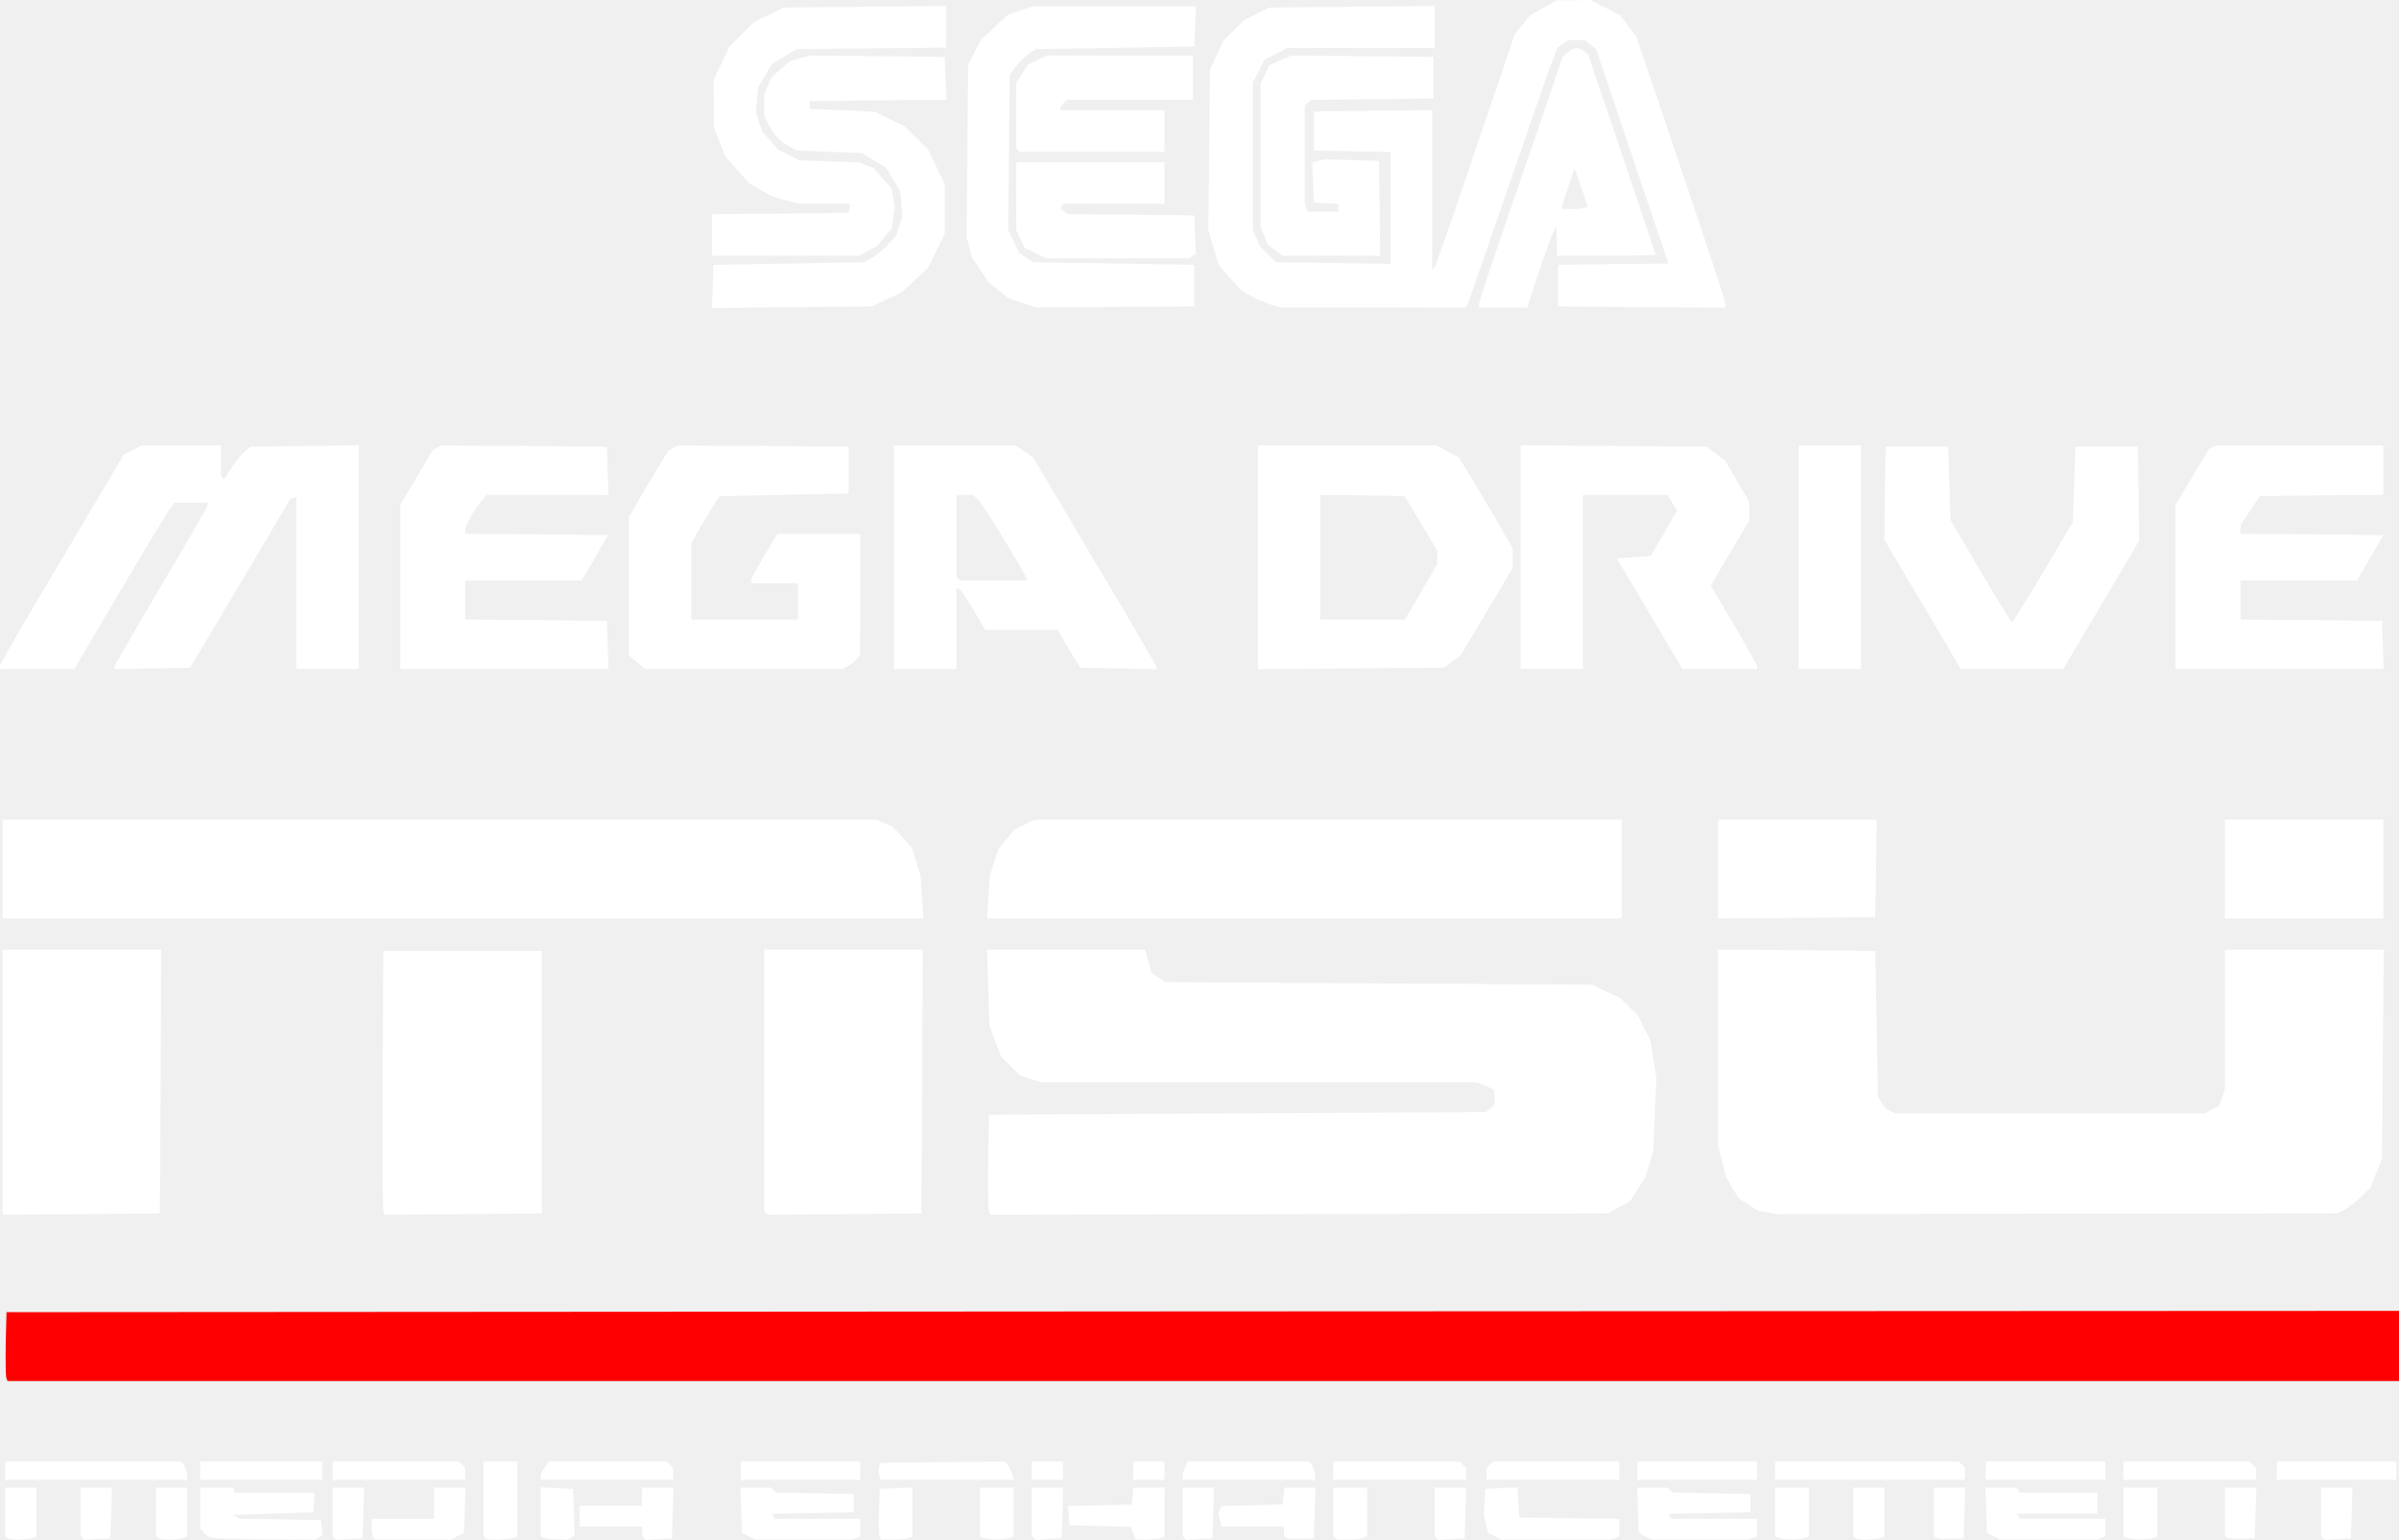
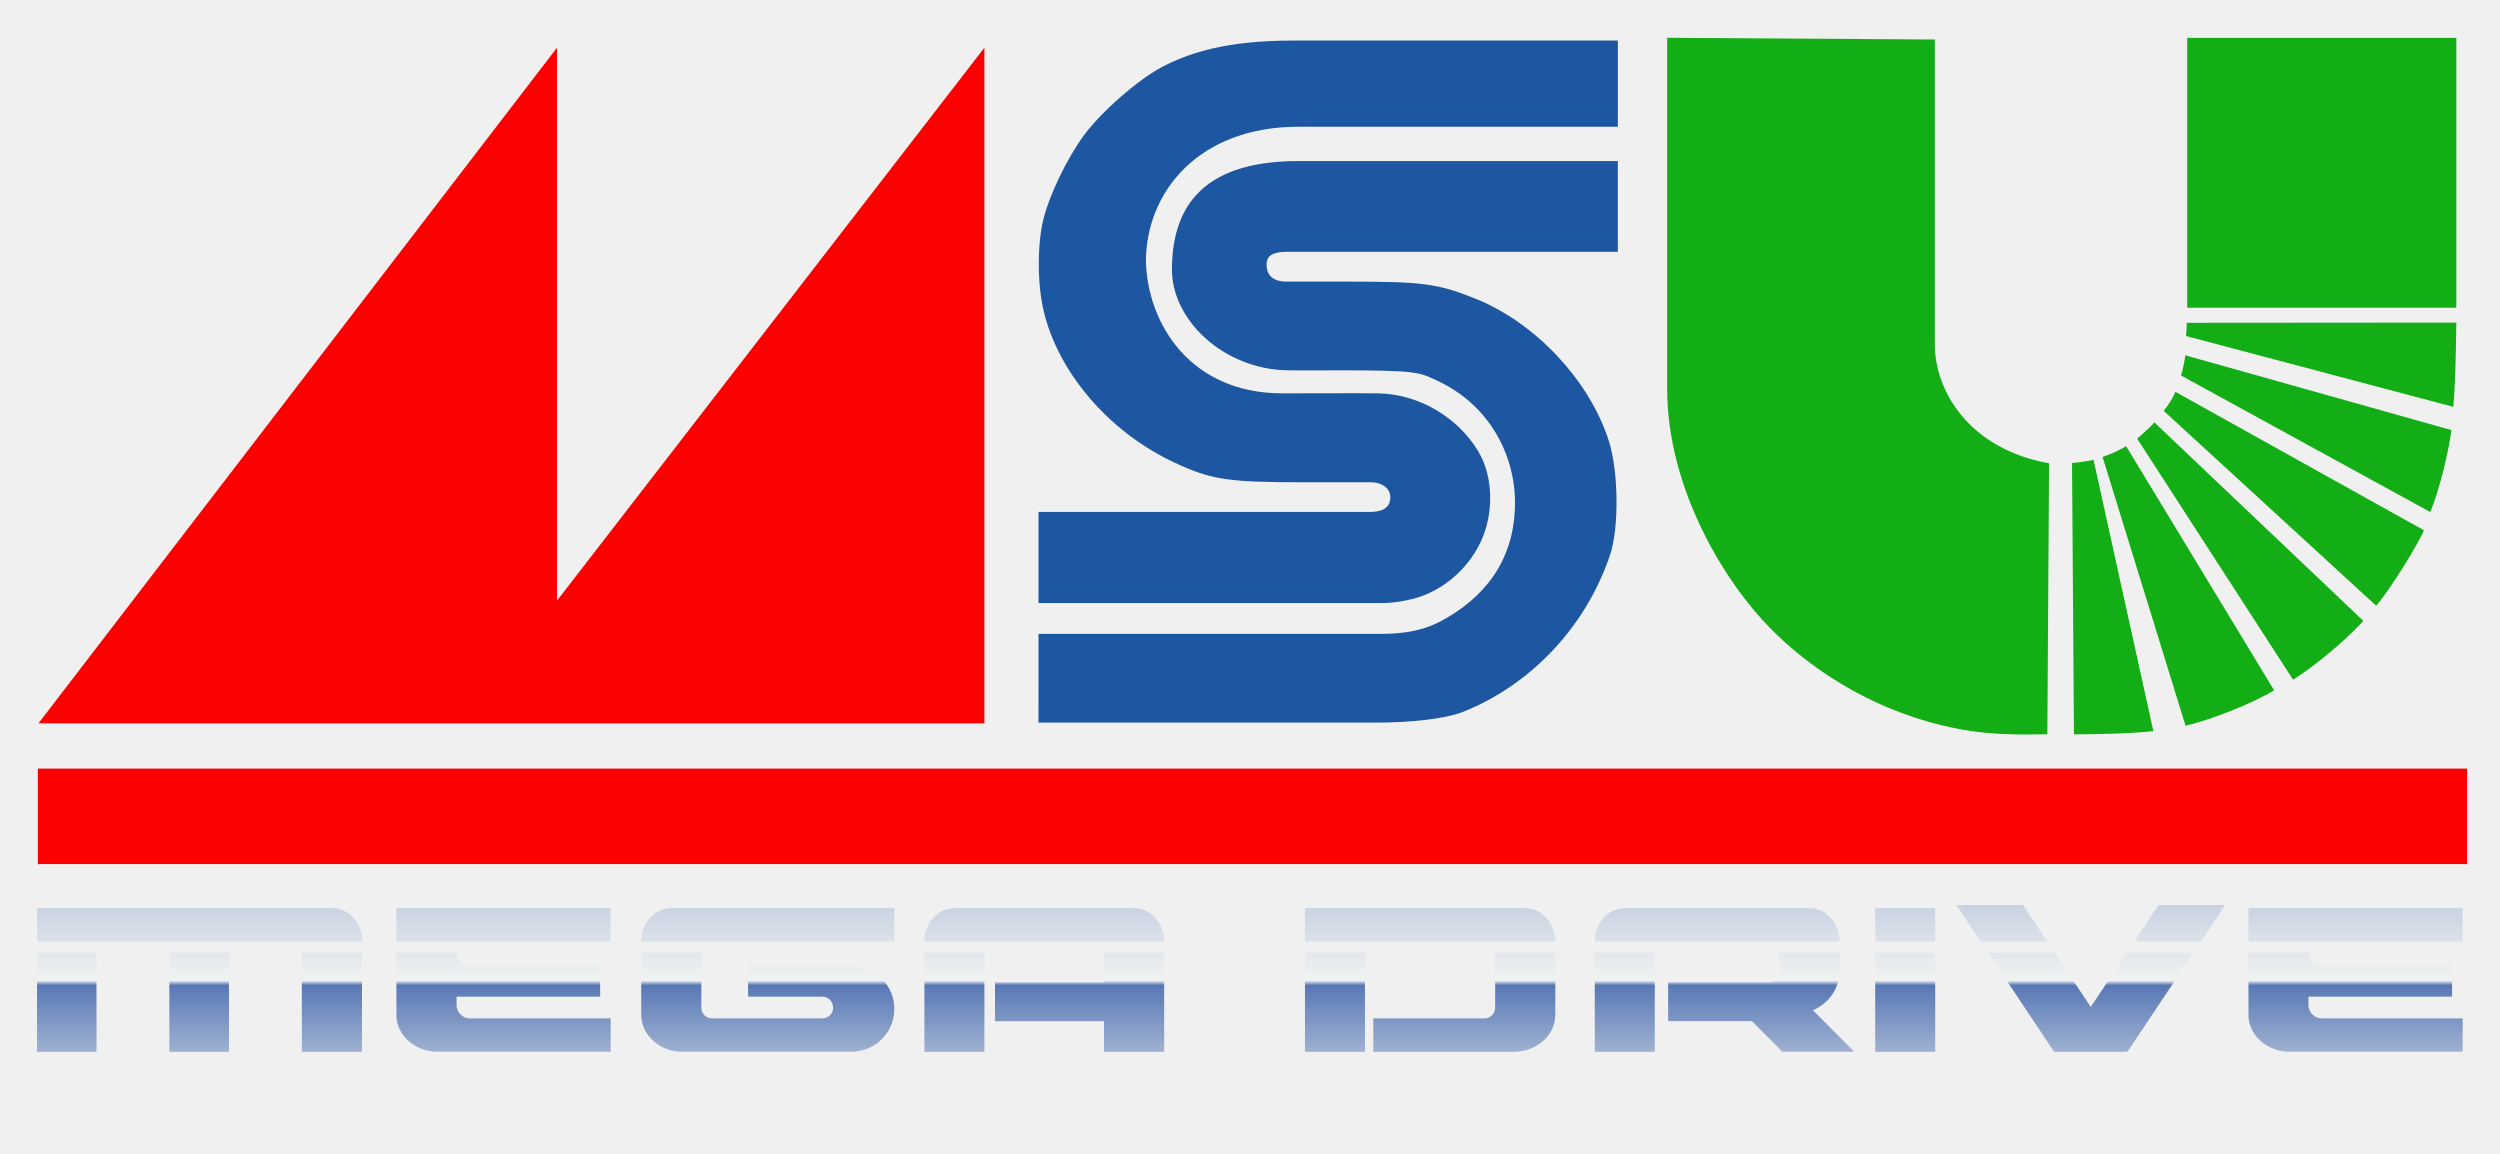
- <svg xmlns="http://www.w3.org/2000/svg" version="1.0" width="923" height="592.5" viewBox="0 0 923 592.5" preserveAspectRatio="xMidYMid meet" id="svg146">
-   <defs id="defs150" />
-   <g fill="#ffffff" id="g140" transform="translate(-127,-48.6)">
-     <path d="m 129.7,640.3 -0.7,-0.6 v -9.4 -9.3 h 6 6 v 9.4 9.4 l -1.6,0.6 c -2.1,0.8 -8.9,0.8 -9.7,-0.1 z" id="path2" />
-     <path d="m 158.7,640.4 -0.7,-0.7 v -9.4 -9.3 h 6 6.1 l -0.3,9.8 -0.3,9.7 -5,0.3 -5.1,0.3 z" id="path4" />
-     <path d="m 187.7,640.3 -0.7,-0.6 v -9.4 -9.3 h 6 6 v 9.4 9.4 l -1.6,0.6 c -2.1,0.8 -8.9,0.8 -9.7,-0.1 z" id="path6" />
-     <path d="m 208.5,640.3 c -1.1,-0.3 -2.6,-1.2 -3.2,-2.1 l -1.3,-1.6 v -7.8 -7.8 h 6.5 6.5 v 1 1 h 15.6 15.5 l -0.3,3.8 -0.3,3.7 -15.5,0.5 -15.5,0.5 1.5,0.7 1.5,0.8 15.5,0.2 15.5,0.3 0.3,2.9 0.4,2.9 -1.4,0.8 -1.3,0.9 -19,-0.1 c -10.4,-0.1 -19.9,-0.3 -21,-0.6 z" id="path8" />
-     <path d="m 255.7,640.4 -0.7,-0.7 v -9.4 -9.3 h 6 6.1 l -0.3,9.8 -0.3,9.7 -5,0.3 -5.1,0.3 z" id="path10" />
-     <path d="m 270.7,640.3 c -0.4,-0.3 -0.7,-2.1 -0.7,-4 V 633 h 12 12 v -6 -6 h 6 6.1 l -0.3,8.7 -0.3,8.7 -2.5,1.3 -2.5,1.3 h -14.6 -14.6 z" id="path12" />
-     <path d="M 313.7,640.3 313,639.7 V 625.3 611 h 6.5 6.5 v 14.4 14.4 l -1.6,0.6 c -0.9,0.3 -3.5,0.6 -5.8,0.6 h -4.3 z" id="path14" />
-     <path d="m 336.3,640.3 -1.3,-0.5 v -9.4 -9.5 l 6.3,0.3 6.2,0.3 0.3,8.9 0.3,8.9 -1.3,0.9 -1.3,0.8 -4,-0.1 c -2.2,0 -4.6,-0.3 -5.2,-0.6 z" id="path16" />
-     <path d="M 374.7,640.4 C 374.3,640 374,638.8 374,637.8 V 636 h -12 -12 v -4 -4 h 12 12 v -3.5 -3.5 h 6 6.1 l -0.3,9.8 -0.3,9.7 -5,0.3 -5.1,0.3 z" id="path18" />
-     <path d="m 415,639.7 -2.5,-1.3 -0.3,-8.7 -0.3,-8.7 h 5.9 5.8 l 1,1 0.9,0.9 15,0.3 15,0.3 v 3.5 3.5 l -15.8,0.3 -15.8,0.3 0.6,0.9 0.6,1 h 16.5 16.4 v 3.4 3.4 l -1.6,0.6 -1.6,0.6 h -18.6 -18.7 z" id="path20" />
-     <path d="m 465.4,639.7 c -0.3,-0.8 -0.4,-5.2 -0.2,-9.8 l 0.3,-8.4 6.3,-0.3 6.2,-0.3 v 9.4 9.5 l -1.6,0.6 c -0.9,0.3 -3.6,0.6 -6,0.6 h -4.5 z" id="path22" />
-     <path d="m 505.3,640.3 -1.3,-0.5 v -9.4 -9.4 h 6.5 6.5 v 9.4 9.4 l -1.6,0.6 c -1.8,0.7 -8.3,0.7 -10.1,-0.1 z" id="path24" />
-     <path d="m 524.7,640.4 -0.7,-0.7 v -9.4 -9.3 h 6 6.1 l -0.3,9.8 -0.3,9.7 -5,0.3 -5.1,0.3 z" id="path26" />
-     <path d="m 563,638.5 -0.9,-2.4 -11.8,-0.3 -11.8,-0.3 -0.3,-3.7 -0.3,-3.7 12.3,-0.3 12.3,-0.3 0.3,-3.2 0.3,-3.3 h 6 5.9 v 9.4 9.4 l -1.6,0.6 c -0.9,0.3 -3.3,0.6 -5.5,0.6 H 564 Z" id="path28" />
-     <path d="m 582.7,640.4 -0.7,-0.7 v -9.4 -9.3 h 6 6.1 l -0.3,9.8 -0.3,9.7 -5,0.3 -5.1,0.3 z" id="path30" />
-     <path d="m 622.3,640.4 -1.3,-0.6 v -1.9 -1.9 h -12 -12 l -0.6,-2.5 -0.6,-2.5 0.5,-1.5 0.6,-1.4 11.8,-0.3 11.8,-0.3 0.3,-3.2 0.3,-3.3 h 6 6 l -0.3,9.8 -0.3,9.7 -4.5,0.2 c -2.5,0.1 -5.1,0 -5.7,-0.3 z" id="path32" />
-     <path d="m 640.7,640.3 -0.7,-0.6 v -9.4 -9.3 h 6.5 6.5 v 9.4 9.4 l -1.6,0.6 c -0.9,0.3 -3.5,0.6 -5.8,0.6 h -4.3 z" id="path34" />
-     <path d="m 679.7,640.4 -0.7,-0.7 v -9.4 -9.3 h 6 6.1 l -0.3,9.8 -0.3,9.7 -5,0.3 -5.1,0.3 z" id="path36" />
-     <path d="m 702.1,639.7 -2.5,-1.2 -0.8,-3.3 -0.9,-3.4 0.3,-5.1 0.3,-5.2 6.2,-0.3 6.2,-0.3 0.3,5.8 0.3,5.8 19.3,0.3 19.2,0.2 v 3.4 3.4 l -1.6,0.6 -1.6,0.6 h -21.1 -21.2 z" id="path38" />
-     <path d="m 760,639.7 -2.5,-1.3 -0.3,-8.7 -0.3,-8.7 h 5.9 5.8 l 1,1 0.9,0.9 15,0.3 15,0.3 v 3.5 3.5 l -15.8,0.3 -15.8,0.3 0.6,0.9 0.6,1 h 16.5 16.4 v 3.4 3.4 l -1.6,0.6 -1.6,0.6 h -18.6 -18.7 z" id="path40" />
-     <path d="m 811.3,640.3 -1.3,-0.5 v -9.4 -9.4 h 6.5 6.5 v 9.4 9.4 l -1.6,0.6 c -1.8,0.7 -8.3,0.7 -10.1,-0.1 z" id="path42" />
-     <path d="m 840.7,640.3 -0.7,-0.6 v -9.4 -9.3 h 6 6 v 9.4 9.4 l -1.6,0.6 c -2.1,0.8 -8.9,0.8 -9.7,-0.1 z" id="path44" />
-     <path d="m 872.3,640.4 -1.3,-0.6 v -9.4 -9.4 h 6 6.1 l -0.3,9.8 -0.3,9.7 -4.5,0.2 c -2.5,0.1 -5.1,0 -5.7,-0.3 z" id="path46" />
-     <path d="m 894,639.7 -2.5,-1.3 -0.3,-8.7 -0.3,-8.7 h 6 6 l 0.6,1 0.6,1 h 15 14.9 v 4 4 h -15.6 -15.5 l 0.6,1 0.6,1 h 16.5 16.4 v 3.4 3.4 l -1.6,0.6 -1.6,0.6 h -18.6 -18.7 z" id="path48" />
-     <path d="m 945.3,640.3 -1.3,-0.5 v -9.4 -9.4 h 6.5 6.5 v 9.4 9.4 l -1.6,0.6 c -1.8,0.7 -8.3,0.7 -10.1,-0.1 z" id="path50" />
-     <path d="m 984.3,640.4 -1.3,-0.6 v -9.4 -9.4 h 6 6.1 l -0.3,9.8 -0.3,9.7 -4.5,0.2 c -2.5,0.1 -5.1,0 -5.7,-0.3 z" id="path52" />
-     <path d="m 1020.7,640.4 -0.7,-0.7 v -9.4 -9.3 h 6 6.1 l -0.3,9.8 -0.3,9.7 -5,0.3 -5.1,0.3 z" id="path54" />
-     <path d="M 129,614.5 V 611 h 34 33.9 l 1.1,1.9 c 0.5,1.1 1,2.7 1,3.5 v 1.6 h -35 -35 z" id="path56" />
-     <path d="M 204,614.5 V 611 h 23.5 23.5 v 3.5 3.5 H 227.5 204 Z" id="path58" />
-     <path d="M 255,614.5 V 611 h 24.3 24.3 l 1.2,1.2 1.2,1.2 v 2.3 2.3 H 280.5 255 Z" id="path60" />
-     <path d="m 335,616.7 c 0,-0.7 0.7,-2.3 1.6,-3.5 l 1.5,-2.2 h 22.8 22.7 l 1.2,1.2 1.2,1.2 v 2.3 2.3 H 360.5 335 Z" id="path62" />
-     <path d="M 412,614.5 V 611 h 23 23 v 3.5 3.5 h -23 -23 z" id="path64" />
-     <path d="m 465.4,616.6 c -0.3,-0.8 -0.4,-2.3 -0.2,-3.3 l 0.3,-1.8 24.1,-0.3 24.1,-0.2 1,1.2 c 0.6,0.7 1.4,2.3 1.7,3.6 l 0.7,2.2 h -25.6 -25.6 z" id="path66" />
-     <path d="M 524,614.5 V 611 h 6 6 v 3.5 3.5 h -6 -6 z" id="path68" />
-     <path d="M 563,614.5 V 611 h 6 6 v 3.5 3.5 h -6 -6 z" id="path70" />
-     <path d="m 582,616.4 c 0,-0.8 0.5,-2.4 1,-3.5 l 1.1,-1.9 h 23.4 23.4 l 1.1,1.9 c 0.5,1.1 1,2.7 1,3.5 V 618 H 607.5 582 Z" id="path72" />
-     <path d="M 640,614.5 V 611 h 24.3 24.3 l 1.2,1.2 1.2,1.2 v 2.3 2.3 H 665.5 640 Z" id="path74" />
-     <path d="m 699,615.7 v -2.3 l 1.2,-1.2 1.2,-1.2 h 24.3 24.3 v 3.5 3.5 H 724.5 699 Z" id="path76" />
-     <path d="M 757,614.5 V 611 h 23 23 v 3.5 3.5 h -23 -23 z" id="path78" />
-     <path d="M 810,614.5 V 611 h 35.3 35.3 l 1.2,1.2 1.2,1.2 v 2.3 2.3 H 846.5 810 Z" id="path80" />
-     <path d="M 891,614.5 V 611 h 23 23 v 3.5 3.5 h -23 -23 z" id="path82" />
-     <path d="M 944,614.5 V 611 h 24.3 24.3 l 1.2,1.2 1.2,1.2 v 2.3 2.3 H 969.5 944 Z" id="path84" />
-     <path d="M 1003,614.5 V 611 h 23 23 v 3.5 3.5 h -23 -23 z" id="path86" />
-     <path d="m 128,465 v -51 h 30.5 30.5 l -0.2,50.8 -0.3,50.7 -30.2,0.3 -30.3,0.2 z" id="path88" />
-     <path d="m 274.5,514.8 c -0.3,-0.7 -0.4,-23.6 -0.3,-50.8 l 0.3,-49.5 h 30.5 30.5 v 50.5 50.5 l -30.3,0.3 -30.3,0.2 z" id="path90" />
-     <path d="M 421.7,515.3 421,514.7 V 464.3 414 h 30.5 30.5 l -0.2,50.8 -0.3,50.7 -29.6,0.3 -29.5,0.2 z" id="path92" />
-     <path d="m 507.5,514.7 c -0.3,-0.7 -0.4,-9.4 -0.3,-19.2 l 0.3,-18 95.6,-0.5 95.6,-0.5 1.6,-1.4 1.7,-1.3 v -3 -2.9 l -3.5,-1.5 -3.4,-1.4 h -83.7 -83.7 l -4.1,-1.2 -4.1,-1.3 -3.6,-3.6 -3.7,-3.7 -2.2,-5.8 -2.3,-5.9 -0.5,-14.7 -0.4,-14.8 h 30.4 30.4 l 1.2,4.5 1.2,4.4 2.7,1.8 2.7,1.8 82.1,0.5 82,0.5 5.5,2.6 5.5,2.6 3.3,3.3 3.3,3.2 2.4,4.8 2.5,4.9 1.1,7.3 1.2,7.3 -0.6,14 -0.6,14 -1.5,5 -1.5,5 -3,4.7 -3,4.7 -4.3,2.3 -4.3,2.3 -118.8,0.3 L 508,516 Z" id="path94" />
-     <path d="m 806.9,515.1 -3.6,-0.7 -3.6,-2.3 -3.7,-2.3 -2.5,-4.1 -2.4,-4.2 -1.5,-6 -1.6,-5.9 V 451.8 414 l 30.3,0.2 30.2,0.3 0.5,28 0.5,28 1.3,2.2 c 0.7,1.3 2.1,2.7 3.2,3.3 l 1.9,1 h 59.6 59.6 l 2.8,-1.5 2.9,-1.4 1.1,-3.2 1.1,-3.2 V 440.9 414 h 30.6 30.5 l -0.3,40.3 -0.3,40.2 -2.3,5.5 -2.2,5.6 -3.7,3.6 c -2.1,1.9 -4.9,4.2 -6.3,4.9 l -2.5,1.4 -108,0.1 -108,0.2 z" id="path96" />
-     <path d="m 128,383 v -19 h 168 168.1 l 3.2,1.3 3.2,1.4 3.7,4.1 3.7,4.1 1.6,5.3 1.7,5.3 0.5,8.3 0.6,8.2 H 305.1 128 Z" id="path98" />
-     <path d="m 507.3,393.8 0.5,-8.3 1.7,-5.2 1.8,-5.2 2.9,-3.6 3,-3.6 3.9,-1.9 3.8,-2 H 638 751 v 19 19 H 628.9 506.7 Z" id="path100" />
-     <path d="m 788,383 v -19 h 30.5 30.5 l -0.2,18.8 -0.3,18.7 -30.2,0.3 -30.3,0.2 z" id="path102" />
-     <path d="m 983,383 v -19 h 30.5 30.5 v 19 19 H 1013.5 983 Z" id="path104" />
-     <path d="m 127,304.9 c 0,-0.6 5.9,-11.1 13.1,-23.2 7.3,-12.2 18,-30.3 23.9,-40.2 l 10.6,-18 3.5,-1.7 3.4,-1.8 h 15.3 15.2 v 5.8 5.9 l 0.6,0.6 0.7,0.6 2.7,-4.2 c 1.5,-2.3 3.7,-5.1 5,-6.2 l 2.2,-2 20.9,-0.3 20.9,-0.3 v 43 43.1 h -12 -12 v -33.1 -33.1 l -1.1,0.4 -1.2,0.4 -19.2,32.4 -19.3,32.5 -14.6,0.3 -14.6,0.3 v -0.9 c 0,-0.4 8.1,-14.5 18,-31.2 9.9,-16.7 18,-30.7 18,-31.2 V 242 h -6.3 -6.4 l -1.5,1.8 c -0.8,0.9 -9.5,15.3 -19.4,32 L 155.6,306 H 141.3 127 Z" id="path106" />
-     <path d="m 281,274.5 v -31.6 l 6.2,-10.5 6.2,-10.5 1.8,-1 1.7,-0.9 31.8,0.2 31.8,0.3 0.3,9.3 0.3,9.2 h -23.4 -23.4 l -2,2.3 c -2.6,3 -6.3,9.5 -6.3,11.2 v 1.5 l 27.4,0.2 27.5,0.3 -5,8.8 -5.1,8.7 H 328.4 306 v 7.5 7.5 l 27.3,0.2 27.2,0.3 0.3,9.3 0.3,9.2 H 321 281 Z" id="path108" />
-     <path d="m 372.1,303.4 -3.1,-2.6 v -26.7 -26.7 l 7.5,-12.7 7.5,-12.6 2,-1.1 1.9,-1 32.8,0.2 32.8,0.3 v 9 9 l -24.7,0.5 -24.7,0.5 -0.9,1 c -0.5,0.6 -3,4.6 -5.6,9 l -4.6,8 v 14.7 14.8 h 20.5 20.5 v -7 -7 h -9 -9 v -1.1 c 0,-0.6 2.3,-4.9 5.1,-9.5 l 5,-8.4 h 16 15.9 v 23.3 l -0.1,23.2 -1.2,1.6 c -0.7,0.9 -2.2,2.1 -3.4,2.7 l -2.2,1.2 h -38 -37.9 z" id="path110" />
-     <path d="m 471,263 v -43 h 23.4 23.3 l 3.4,2.3 3.4,2.3 12.1,20.4 c 6.6,11.3 17.2,29 23.4,39.4 6.1,10.5 11.4,19.6 11.7,20.3 l 0.5,1.4 -14.8,-0.3 -14.8,-0.3 -4.4,-7.2 -4.3,-7.3 H 520 506.1 l -4.7,-8 c -2.6,-4.4 -5.1,-8 -5.6,-8 H 495 v 15.5 15.5 h -12 -12 z m 51,8.4 c 0,-1.3 -16.9,-29 -18.7,-30.6 l -2,-1.8 h -3.1 -3.2 v 15.8 15.9 l 0.7,0.6 0.6,0.7 h 12.9 12.8 z" id="path112" />
-     <path d="m 611,263 v -43 h 34.3 34.4 l 4.2,2.3 4.3,2.2 5.2,8.5 c 2.8,4.7 7.5,12.6 10.4,17.5 l 5.2,9.1 v 3.8 3.7 l -10,16.9 -10.1,16.9 -3.2,2.3 -3.2,2.3 -35.7,0.3 -35.8,0.3 z m 62.8,13.3 6.2,-10.8 V 263 260.5 L 673.7,250 667.4,239.5 651.2,239.2 635,239 v 24 24 h 16.3 16.2 z" id="path114" />
-     <path d="m 712,263 v -43.1 l 35.8,0.3 35.9,0.3 3.5,2.7 3.6,2.7 4.6,7.9 4.6,7.9 v 3.6 3.6 l -7.4,12.5 -7.4,12.5 8.9,15.1 c 4.9,8.3 8.9,15.5 8.9,16 v 1 h -14.4 -14.3 l -12.6,-21.2 -12.6,-21.3 6.5,-0.5 6.5,-0.5 5.1,-8.7 5,-8.7 -1.8,-3 -1.8,-3.1 H 752.3 736 v 33.5 33.5 h -12 -12 z" id="path116" />
-     <path d="m 819,263 v -43 h 12 12 v 43 43 h -12 -12 z" id="path118" />
-     <path d="m 866.7,281.1 -14.7,-24.8 0.2,-17.9 0.3,-17.9 h 12 12 l 0.5,14.2 0.5,14.1 11.5,19.6 c 6.3,10.7 11.8,19.6 12.1,19.6 0.3,0 5.7,-8.7 12,-19.2 l 11.4,-19.3 0.5,-14.5 0.5,-14.5 h 12 12 l 0.3,18.1 0.2,18.1 -12.6,21.4 c -7,11.8 -13.6,22.9 -14.7,24.7 l -1.9,3.2 h -19.7 -19.7 z" id="path120" />
-     <path d="m 964,274.4 v -31.6 l 6.5,-10.8 6.5,-10.8 1.6,-0.6 1.6,-0.6 h 31.9 31.9 v 9.5 9.5 l -23.7,0.2 -23.8,0.3 -3.7,5.5 -3.7,5.5 -0.1,1.7 v 1.8 l 27.5,0.2 27.5,0.3 -5.1,8.8 -5.1,8.7 H 1011.4 989 v 7.5 7.5 l 27.3,0.2 27.2,0.3 0.3,9.3 0.3,9.2 H 1004 964 Z" id="path122" />
-     <path d="m 401.2,158.8 0.3,-8.3 29,-0.5 29,-0.5 3.1,-1.7 c 1.7,-0.9 4.5,-3.3 6.1,-5.2 l 3.1,-3.4 1.2,-3.7 1.2,-3.7 -0.4,-4.8 -0.5,-4.8 -2.7,-4.6 -2.7,-4.5 -4.7,-2.8 -4.6,-2.8 -12.6,-0.5 -12.5,-0.5 -3,-1.7 c -3.6,-1.9 -5.7,-4.2 -7.9,-8.5 L 421,93.1 V 89 84.9 l 1.4,-3.2 1.3,-3.2 3.6,-3.2 3.7,-3.2 3.9,-1.1 3.9,-1 25.9,0.2 25.8,0.3 0.3,8.2 0.3,8.3 -26.3,0.2 -26.3,0.3 v 1.5 1.5 l 12.5,0.5 12.5,0.6 5.7,2.8 5.7,2.7 4.6,4.5 4.6,4.5 3.2,6.7 3.2,6.7 v 9.5 9.5 l -3.2,6.6 -3.3,6.6 -5,4.7 -5.1,4.7 -5.7,2.7 -5.7,2.7 -30.8,0.3 -30.8,0.3 z" id="path124" />
-     <path d="m 520.2,165.1 -5.3,-1.8 -3.7,-3 -3.7,-2.9 -3.2,-4.8 -3.3,-4.8 -1,-3.9 -1.1,-3.9 0.3,-33.2 0.3,-33.3 2.5,-4.9 2.5,-4.8 5.2,-4.8 5.2,-4.8 4.7,-1.6 4.8,-1.6 h 31.3 31.4 l -0.3,7.8 -0.3,7.7 -30.5,0.5 -30.5,0.5 -2.8,1.9 c -1.5,1 -3.8,3.3 -5,5 l -2.2,3.1 -0.3,29.8 -0.3,29.8 2.1,4.4 2.1,4.3 2.7,1.9 2.7,1.8 31,0.5 31,0.5 v 8 8 l -30.5,0.2 -30.5,0.2 z" id="path126" />
-     <path d="m 615.3,165.6 c -2.3,-0.8 -5.7,-2.3 -7.7,-3.5 l -3.5,-2.2 -4.1,-4.6 -4,-4.6 -2.1,-6.8 -2,-6.7 0.3,-30.8 0.3,-30.9 2.6,-5.6 2.7,-5.7 3.9,-3.9 4,-4 4.9,-2.4 4.9,-2.4 31.8,-0.3 31.7,-0.3 v 8.1 8 h -28.3 -28.3 l -4.4,2.3 -4.5,2.2 -2.2,4.5 -2.3,4.4 v 28.3 28.4 l 1.4,3.2 1.4,3.2 3.1,3 3.2,3 22,0.3 21.9,0.3 v -21.5 -21.5 l -14.7,-0.3 -14.8,-0.3 V 99 91.5 L 655.3,91.2 678,91 v 30.7 30.7 l 0.9,-0.9 c 0.4,-0.6 5.1,-13.8 10.4,-29.5 5.4,-15.7 12.1,-35.6 15.1,-44.3 l 5.3,-15.8 3,-3.7 3,-3.7 5.2,-2.9 5.3,-2.9 h 6.4 l 6.3,-0.1 5.8,3 5.7,2.9 3.1,4.1 3.1,4.1 17.2,50.9 c 9.5,28 17.2,51.5 17.2,52.2 v 1.2 l -32.2,-0.2 -32.3,-0.3 v -8 -8 L 747.7,150.2 768.9,150 755,108.7 741.1,67.5 738.9,65.8 736.8,64 h -3.2 -3.2 l -2.1,1.5 -2.1,1.5 -2.6,6.7 c -1.4,3.8 -9,25.8 -17,49 -8,23.3 -14.8,42.7 -15.1,43.3 l -0.6,1 -35.7,-0.1 h -35.7 z" id="path128" />
-     <path d="m 696,165.7 c 0,-0.8 3.9,-12.6 8.6,-26.3 4.7,-13.7 11,-31.9 13.9,-40.4 2.9,-8.5 6.3,-18.4 7.5,-22 l 2.2,-6.5 2,-1.8 c 2.4,-2 3.8,-2.1 6.1,-0.4 l 1.7,1.2 13,38.4 c 7.1,21.1 13,38.5 13,38.7 0,0.2 -8.5,0.4 -19,0.4 h -19 v -5.7 l -0.1,-5.8 -1.3,2.5 c -0.7,1.4 -3.3,8.5 -5.7,15.8 l -4.3,13.2 h -9.3 -9.3 z m 41.3,-37.3 0.5,-0.6 -1.9,-5.6 c -1.1,-3.2 -2.2,-6.4 -2.5,-7.2 l -0.6,-1.5 -2.4,6.9 c -1.3,3.9 -2.4,7.4 -2.4,7.8 v 0.8 h 4.3 c 2.4,0 4.6,-0.3 5,-0.6 z" id="path130" />
-     <path d="m 525.3,145.9 -4.1,-2 -1.6,-3.4 -1.6,-3.3 V 124.1 111 h 28.5 28.5 v 8 8 h -19.4 -19.5 l -0.5,0.9 -0.6,0.9 1.3,1.1 1.4,1.1 24.4,0.2 24.4,0.3 0.3,7.4 0.3,7.4 -1.3,0.8 -1.3,0.9 H 557 529.5 Z" id="path132" />
-     <path d="m 401,139 v -8 l 26.2,-0.2 26.3,-0.3 0.3,-1.7 0.3,-1.8 h -9.8 -9.8 l -5.3,-1.4 -5.2,-1.4 -4.4,-2.6 -4.4,-2.5 -4.5,-5.1 -4.6,-5.1 -2.2,-5.7 -2.3,-5.7 v -9 l -0.1,-9 3.1,-6.5 3.1,-6.5 4.6,-4.7 4.7,-4.7 5.8,-2.8 5.7,-2.8 31.3,-0.3 31.2,-0.3 v 8 8 l -28.7,0.3 -28.8,0.3 -4.7,2.8 -4.7,2.8 -2.7,4.5 -2.7,4.6 -0.5,4.8 -0.4,4.8 1.2,3.7 1.2,3.7 3.1,3.4 3,3.5 4.1,2.1 4.1,2.1 11.5,0.4 11.5,0.4 2.7,1.1 2.8,1 3.4,3.9 3.5,3.8 0.7,3.6 0.6,3.6 -0.5,4.1 -0.5,4 -2.9,3.6 -2.9,3.5 -3.4,1.8 -3.5,1.9 H 429.3 401 Z" id="path134" />
-     <path d="m 617.5,144.8 -2.7,-2.1 -1.4,-3.3 -1.4,-3.3 V 108.4 80.8 l 1.7,-3.5 1.7,-3.6 4.2,-1.9 4.3,-1.8 27.3,0.2 27.3,0.3 v 8 8 l -23.4,0.3 -23.4,0.2 -1.4,1.1 -1.3,1.1 v 18.8 18.8 l 0.6,1.6 0.6,1.6 h 5.9 5.9 v -1.4 -1.5 l -4.7,-0.3 -4.8,-0.3 -0.3,-7.7 -0.3,-7.7 2.3,-0.6 2.3,-0.6 10.5,0.3 10.5,0.3 0.3,18.3 0.2,18.2 h -18.8 -18.9 z" id="path136" />
-     <path d="M 518.7,106.3 518,105.7 V 93 80.3 l 2.3,-3.4 2.2,-3.4 3.5,-1.7 3.5,-1.8 h 28.3 28.2 v 8.5 8.5 h -24.3 -24.3 l -1.2,1.2 c -0.7,0.7 -1.2,1.6 -1.2,2 V 91 h 20 20 v 8 8 h -27.8 -27.9 z" id="path138" />
+ <svg xmlns="http://www.w3.org/2000/svg" width="253.17" height="116.83" version="1.1" viewBox="0 0 253.17 116.83" id="svg16">
+   <defs id="defs20">
+     <linearGradient id="c" gradientUnits="userSpaceOnUse" x1="284.853" y1="-415.7" x2="284.853" y2="-480.576" gradientTransform="matrix(0.4859533,0,0,-0.9144206,-12.57828,-310.7429)">
+       <stop offset="0" style="stop-color:#f1f3f2" id="stop164" />
+       <stop offset=".194" style="stop-color:#a4b5d3" id="stop166" />
+       <stop offset=".586" style="stop-color:#f1f3f2" id="stop168" />
+       <stop offset=".6" style="stop-color:#5878b5" id="stop170" />
+       <stop offset="1" style="stop-color:#f1f3f2" id="stop172" />
+     </linearGradient>
+     <linearGradient id="c-6" gradientUnits="userSpaceOnUse" x1="284.853" y1="-415.7" x2="284.853" y2="-480.576" gradientTransform="matrix(0.5557705,0,0,-0.5557705,-32.58855,-152.8844)">
+       <stop offset="0" style="stop-color:#f1f3f2" id="stop479" />
+       <stop offset=".194" style="stop-color:#a4b5d3" id="stop481" />
+       <stop offset=".586" style="stop-color:#f1f3f2" id="stop483" />
+       <stop offset=".6" style="stop-color:#5878b5" id="stop485" />
+       <stop offset="1" style="stop-color:#f1f3f2" id="stop487" />
+     </linearGradient>
+   </defs>
+   <g id="g14" transform="translate(-9.5,-9.1667)">
+     <rect x="9.5" y="9.167" width="253.17" height="116.83" rx="0" ry="0" id="rect2" style="display:inline;fill:none" />
+     <g id="g12" style="display:inline">
+       <path d="m 114.67,73.358 h 34.704 c 3.668,0 5.435,-0.922 6.594,-1.592 4.726,-2.731 6.975,-6.798 6.954,-11.734 -0.021,-4.934 -2.688,-9.896 -7.847,-12.301 -1.861,-0.868 -1.992,-1.064 -10.073,-1.064 -1.549,0 -3.587,0.03 -5.148,0 -6.463,-0.123 -11.716,-5.096 -11.676,-10.282 0.044,-5.601 2.467,-10.908 12.784,-10.908 h 32.373 v 9.189 h -33.49 c -1.854,0 -2.08,0.676 -2.08,1.297 0,0.683 0.257,1.722 2.02,1.722 h 6.197 c 7.613,0 9.116,0.186 13.001,1.755 6.041,2.44 11.515,8.3 13.445,14.392 0.979,3.088 1.042,8.76 0.128,11.5 -2.473,7.416 -8.195,13.289 -14.953,15.943 -1.709,0.672 -5.156,1.069 -8.825,1.071 h -34.11 z m 0,-12.348 h 33.529 c 1.122,0 2.099,-0.307 2.099,-1.496 0,-0.933 -0.915,-1.507 -1.952,-1.507 h -6.751 c -7.778,0 -9.42,-0.255 -13.151,-1.992 -6.596,-3.07 -11.775,-9.079 -13.262,-15.387 -0.654,-2.775 -0.646,-6.845 0.018,-9.414 0.624,-2.415 2.404,-6.08 4.02,-8.282 1.795,-2.446 5.542,-5.723 8.025,-7.021 4.363,-2.28 9.164,-2.637 13.601,-2.643 h 32.491 v 8.732 h -32.354 c -9.958,0 -15.397,6.461 -15.438,13.605 0.164,6.41 4.55,13.395 13.806,13.395 1.66,0 7.938,-0.028 9.702,0 4.26,0.067 8.174,2.541 10.173,5.916 1.547,2.611 1.526,6.355 0.232,9.101 -1.371,2.912 -4.146,5.33 -7.599,5.957 -0.361,0.066 -1.218,0.266 -2.525,0.266 h -34.664 z" fill="#1d57a1" id="path6" />
+       <path d="M 209.83,83.297 C 202.059,82.305 194.476,78.53 188.821,72.84 184.314,68.304 178.338,58.835 178.329,48.522 V 12.993 l 27.107,0.174 v 30.88 c 0,4.663 3.43,10.585 11.568,12.034 l -0.174,27.449 -2.333,0.017 c -1.284,0.009 -3.383,-0.086 -4.667,-0.25 z m 9.5,-27.244 c 0.523,-0.039 1.747,-0.205 2.176,-0.321 l 6.061,27.475 c -2.33,0.261 -6,0.323 -8.043,0.323 z m 3.091,-0.614 c 0.782,-0.237 1.918,-0.789 2.388,-1.088 l 14.986,24.72 c -2.047,1.264 -6.265,2.948 -8.967,3.595 z m 3.505,-1.853 c 0.43,-0.353 1.457,-1.298 1.748,-1.639 l 21.156,20.093 c -1.72,1.917 -4.896,4.565 -7.117,5.959 z m 2.692,-2.809 c 0.467,-0.569 1.017,-1.474 1.182,-1.931 l 25.159,14.015 c -0.479,1.285 -3.565,6.232 -4.828,7.647 z m 1.744,-3.589 c 0.176,-0.459 0.388,-1.578 0.442,-2.041 l 26.943,7.572 c -0.261,2.178 -1.289,6.34 -2.138,8.3 z m 0.517,-3.992 c 0.039,-0.377 0.067,-0.996 0.071,-1.342 l 27.297,-0.021 -0.04,2.5 c -0.032,2.027 -0.153,5.112 -0.266,6.031 z m 0.118,-30.196 h 27.25 v 27.333 h -27.25 z" fill="#13ae16" id="path8" />
+       <path d="m 13.333,87 h 246 v 9.667 h -246 z m 0.062,-4.583 52.508,-68.417 v 56 l 43.283,-56 v 68.417 z" fill="#fc0100" id="path10" />
+     </g>
  </g>
-   <g fill="#ff0000" id="g144" transform="translate(-127,-48.6)">
-     <path d="m 129.4,578.7 c -0.2,-0.7 -0.3,-6.7 -0.2,-13.3 l 0.3,-11.9 460.2,-0.3 L 1050,553 V 566.5 580 H 590 129.9 Z" id="path142" />
-   </g>
+   <path fill="url(#c)" d="m 189.148,91.598 2.157,6.082 h 5.897 l -2.157,-6.082 z m 17.903,0 -2.156,6.082 h 5.896 l 2.156,-6.082 z M 19.197,92.12 v 5.562 h 28.818 c 0,-3.038 -1.169,-5.509 -2.617,-5.562 z m 31.82,0 v 5.562 h 18.965 v -5.562 z m 24.323,0 c -1.463,0.018 -2.648,2.5 -2.648,5.562 h 22.414 v -5.562 z m 25.062,0 c -1.456,0.034 -2.633,2.512 -2.633,5.562 h 21.229 c 0,-3.07 -1.194,-5.562 -2.663,-5.562 -0.028,0 -0.051,-0.002 -0.077,0 z m 31.065,0 v 5.562 h 22.167 c 0,-3.049 -1.178,-5.525 -2.632,-5.562 z m 28.11,0 v 0.028 c -1.369,0.227 -2.448,2.611 -2.448,5.533 h 21.675 c 0,-3.05 -1.177,-5.528 -2.632,-5.562 z m 22.383,0 v 5.562 h 5.312 v -5.562 z m 33.051,0 v 5.562 h 18.966 V 92.12 Z M 7.05,96.957 a 3.413,6.423 0 0 0 -3.417,6.431 c 0,3.557 1.527,6.459 3.417,6.459 1.891,0 3.418,-2.902 3.418,-6.459 A 3.412,6.421 0 0 0 7.05,96.957 Z m 237.594,0 c -1.891,0 -3.432,2.874 -3.432,6.431 0,3.557 1.542,6.459 3.432,6.459 1.891,0 3.418,-2.902 3.418,-6.459 a 3.414,6.425 0 0 0 -3.418,-6.431 z M 19.197,99.534 v 16.513 h 5.265 V 99.534 Z m 11.715,0 V 116.046 H 36.192 V 99.534 Z m 11.73,0 V 116.046 H 47.968 V 99.534 Z m 8.374,0 v 10.573 c 0.071,3.302 1.681,5.938 3.649,5.938 H 69.982 v -5.561 H 57.513 c -0.654,0 -1.17,-1.002 -1.17,-2.229 v -1.391 h 12.716 v -5.097 h -11.546 c -0.654,0 -1.17,-1.003 -1.17,-2.23 h -0.493 z m 21.675,0 v 10.747 h 0.015 c 0.116,3.029 1.521,5.457 3.294,5.735 v 0.027 h 15.563 v -0.027 c 1.977,-0.242 3.541,-3.313 3.541,-7.099 0,-3.943 -1.691,-7.154 -3.787,-7.154 -0.02,0 -0.041,-10e-4 -0.061,0 h -9.098 v 5.097 h 6.573 c 0.533,0 0.955,0.823 0.955,1.825 0,1.002 -0.422,1.796 -0.955,1.796 h -9.76 a 0.948,1.783 0 0 1 -0.954,-1.796 v -9.153 z m 25.077,0 v 16.513 h 5.311 V 99.534 Z m 15.902,0 v 4.926 h -9.652 v 6.49 h 9.652 v 5.097 h 5.327 V 99.534 Z m 17.795,0 v 16.513 h 5.311 V 99.534 Z m 16.842,0 v 9.155 a 0.948,1.783 0 0 1 -0.955,1.796 h -9.837 v 5.562 h 12.778 v -0.027 c 1.867,-0.268 3.341,-2.911 3.341,-6.142 V 99.534 Z m 8.82,0 v 16.513 h 5.311 V 99.534 Z m 16.348,0 v 3.13 c 0,0.019 0.002,0.038 0,0.058 a 0.948,1.783 0 0 1 -0.954,1.736 h -8.897 v 6.49 h 7.421 l 2.694,5.097 h 6.358 l -3.664,-6.922 c 1.387,-1.06 2.371,-3.616 2.371,-6.606 v -2.985 h -0.354 z m 8.483,0 v 16.513 h 5.312 V 99.534 Z m 9.991,0 5.849,16.513 h 6.496 l 5.849,-16.513 h -5.896 l -3.202,9.039 -3.202,-9.039 z m 23.06,0 v 10.573 c 0.071,3.302 1.682,5.938 3.649,5.938 h 15.318 v -5.561 h -12.469 a 1.188,2.235 0 0 1 -1.185,-2.229 v -1.391 h 12.716 v -5.097 h -11.531 a 1.188,2.236 0 0 1 -1.185,-2.23 z" id="path175" style="display:none;fill:url(#c);stroke-width:0.667" />
+   <path fill="url(#c)" d="m 198.12,91.652 2.467,3.696 h 6.744 l -2.466,-3.696 z m 20.476,0 -2.466,3.696 h 6.743 l 2.466,-3.696 z M 3.752,91.969 v 3.38 H 36.71 c 0,-1.846 -1.337,-3.349 -2.993,-3.38 z m 36.391,0 v 3.38 h 21.69 v -3.38 z m 27.817,0 c -1.673,0.011 -3.028,1.519 -3.028,3.38 h 25.634 v -3.38 z m 28.662,0 c -1.665,0.021 -3.011,1.527 -3.011,3.38 h 24.279 c 0,-1.866 -1.366,-3.38 -3.045,-3.38 -0.032,0 -0.058,-0.001 -0.088,0 z m 35.528,0 v 3.38 h 25.352 c 0,-1.853 -1.347,-3.358 -3.01,-3.38 z m 32.149,0 v 0.017 c -1.566,0.138 -2.799,1.587 -2.799,3.363 h 24.79 c 0,-1.853 -1.346,-3.36 -3.01,-3.38 z m 25.599,0 v 3.38 h 6.075 v -3.38 z m 37.799,0 v 3.38 h 21.691 V 91.969 Z M 3.752,96.475 V 106.511 H 9.773 V 96.475 Z m 13.398,0 v 10.036 h 6.038 V 96.475 Z m 13.416,0 v 10.036 h 6.091 V 96.475 Z m 9.578,0 v 6.426 c 0.081,2.007 1.923,3.609 4.173,3.609 h 17.518 v -3.38 H 47.573 c -0.748,0 -1.338,-0.609 -1.338,-1.355 v -0.845 H 60.778 V 97.833 H 47.573 c -0.748,0 -1.338,-0.61 -1.338,-1.356 h -0.564 z m 24.789,0 v 6.532 h 0.017 c 0.132,1.841 1.74,3.317 3.768,3.486 v 0.017 H 86.516 v -0.017 c 2.261,-0.147 4.049,-2.014 4.049,-4.314 0,-2.396 -1.934,-4.348 -4.331,-4.348 -0.023,0 -0.047,-8.95e-4 -0.07,0 H 75.759 v 3.098 h 7.517 c 0.609,0 1.092,0.5 1.092,1.109 0,0.609 -0.483,1.092 -1.092,1.092 H 72.114 c -0.605,0.005 -1.096,-0.487 -1.092,-1.092 v -5.563 z m 28.68,0 v 10.036 h 6.075 V 96.475 Z m 18.187,0 v 2.994 h -11.039 v 3.944 h 11.039 v 3.098 h 6.092 V 96.475 Z m 20.351,0 v 10.036 h 6.075 V 96.475 Z m 19.262,0 v 5.564 c 0.005,0.605 -0.487,1.096 -1.092,1.092 H 139.07 v 3.38 h 14.613 v -0.017 c 2.135,-0.163 3.821,-1.769 3.821,-3.733 v -6.286 z m 10.087,0 v 10.036 h 6.075 V 96.475 Z m 18.697,0 v 1.902 c 0,0.012 0.002,0.023 0,0.035 -0.015,0.59 -0.501,1.06 -1.091,1.055 h -10.176 v 3.944 h 8.487 l 3.081,3.098 h 7.272 l -4.19,-4.207 c 1.586,-0.644 2.712,-2.198 2.712,-4.015 v -1.814 h -0.405 z m 9.702,0 v 10.036 h 6.075 V 96.475 Z m 11.426,0 6.69,10.036 h 7.429 l 6.689,-10.036 h -6.743 l -3.663,5.494 -3.663,-5.494 z m 26.373,0 v 6.426 c 0.082,2.007 1.924,3.609 4.173,3.609 h 17.518 v -3.38 h -14.261 c -0.748,-0.002 -1.354,-0.607 -1.356,-1.355 v -0.845 h 14.543 v -3.098 h -13.188 c -0.748,-0.002 -1.354,-0.608 -1.356,-1.356 z" id="path490" style="display:inline;fill:url(#c-6);stroke-width:0.556" />
</svg>
